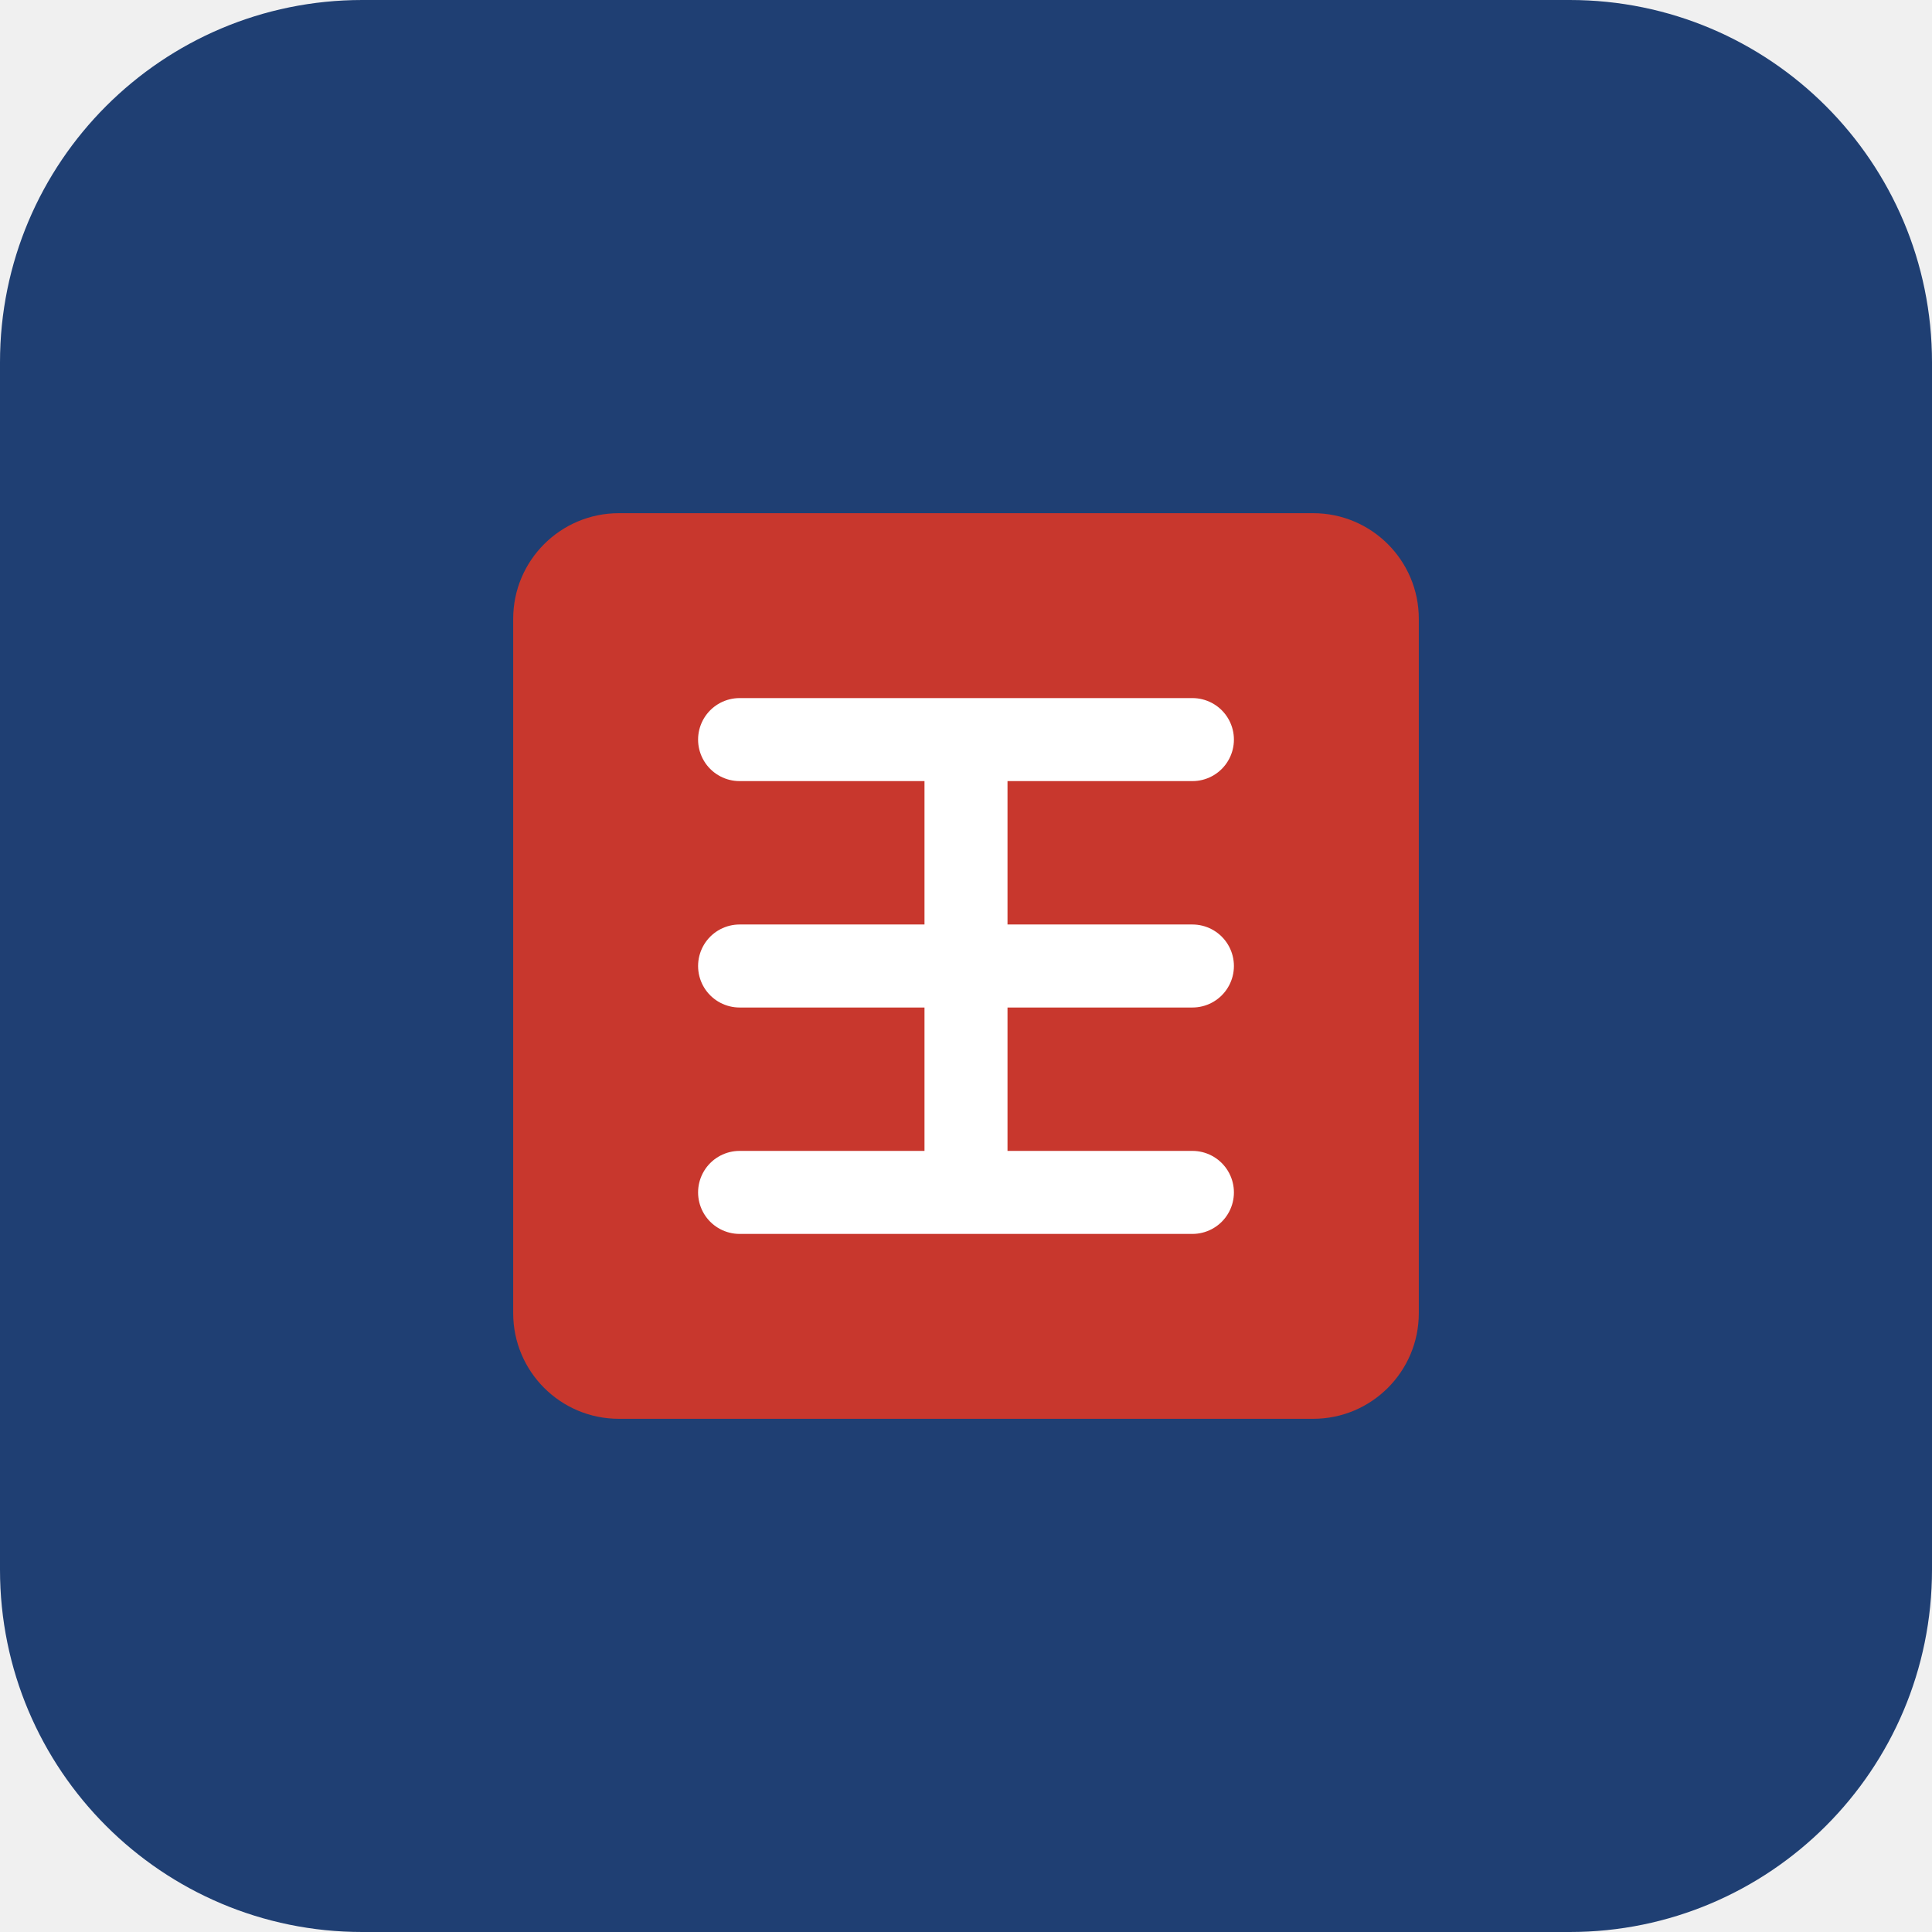
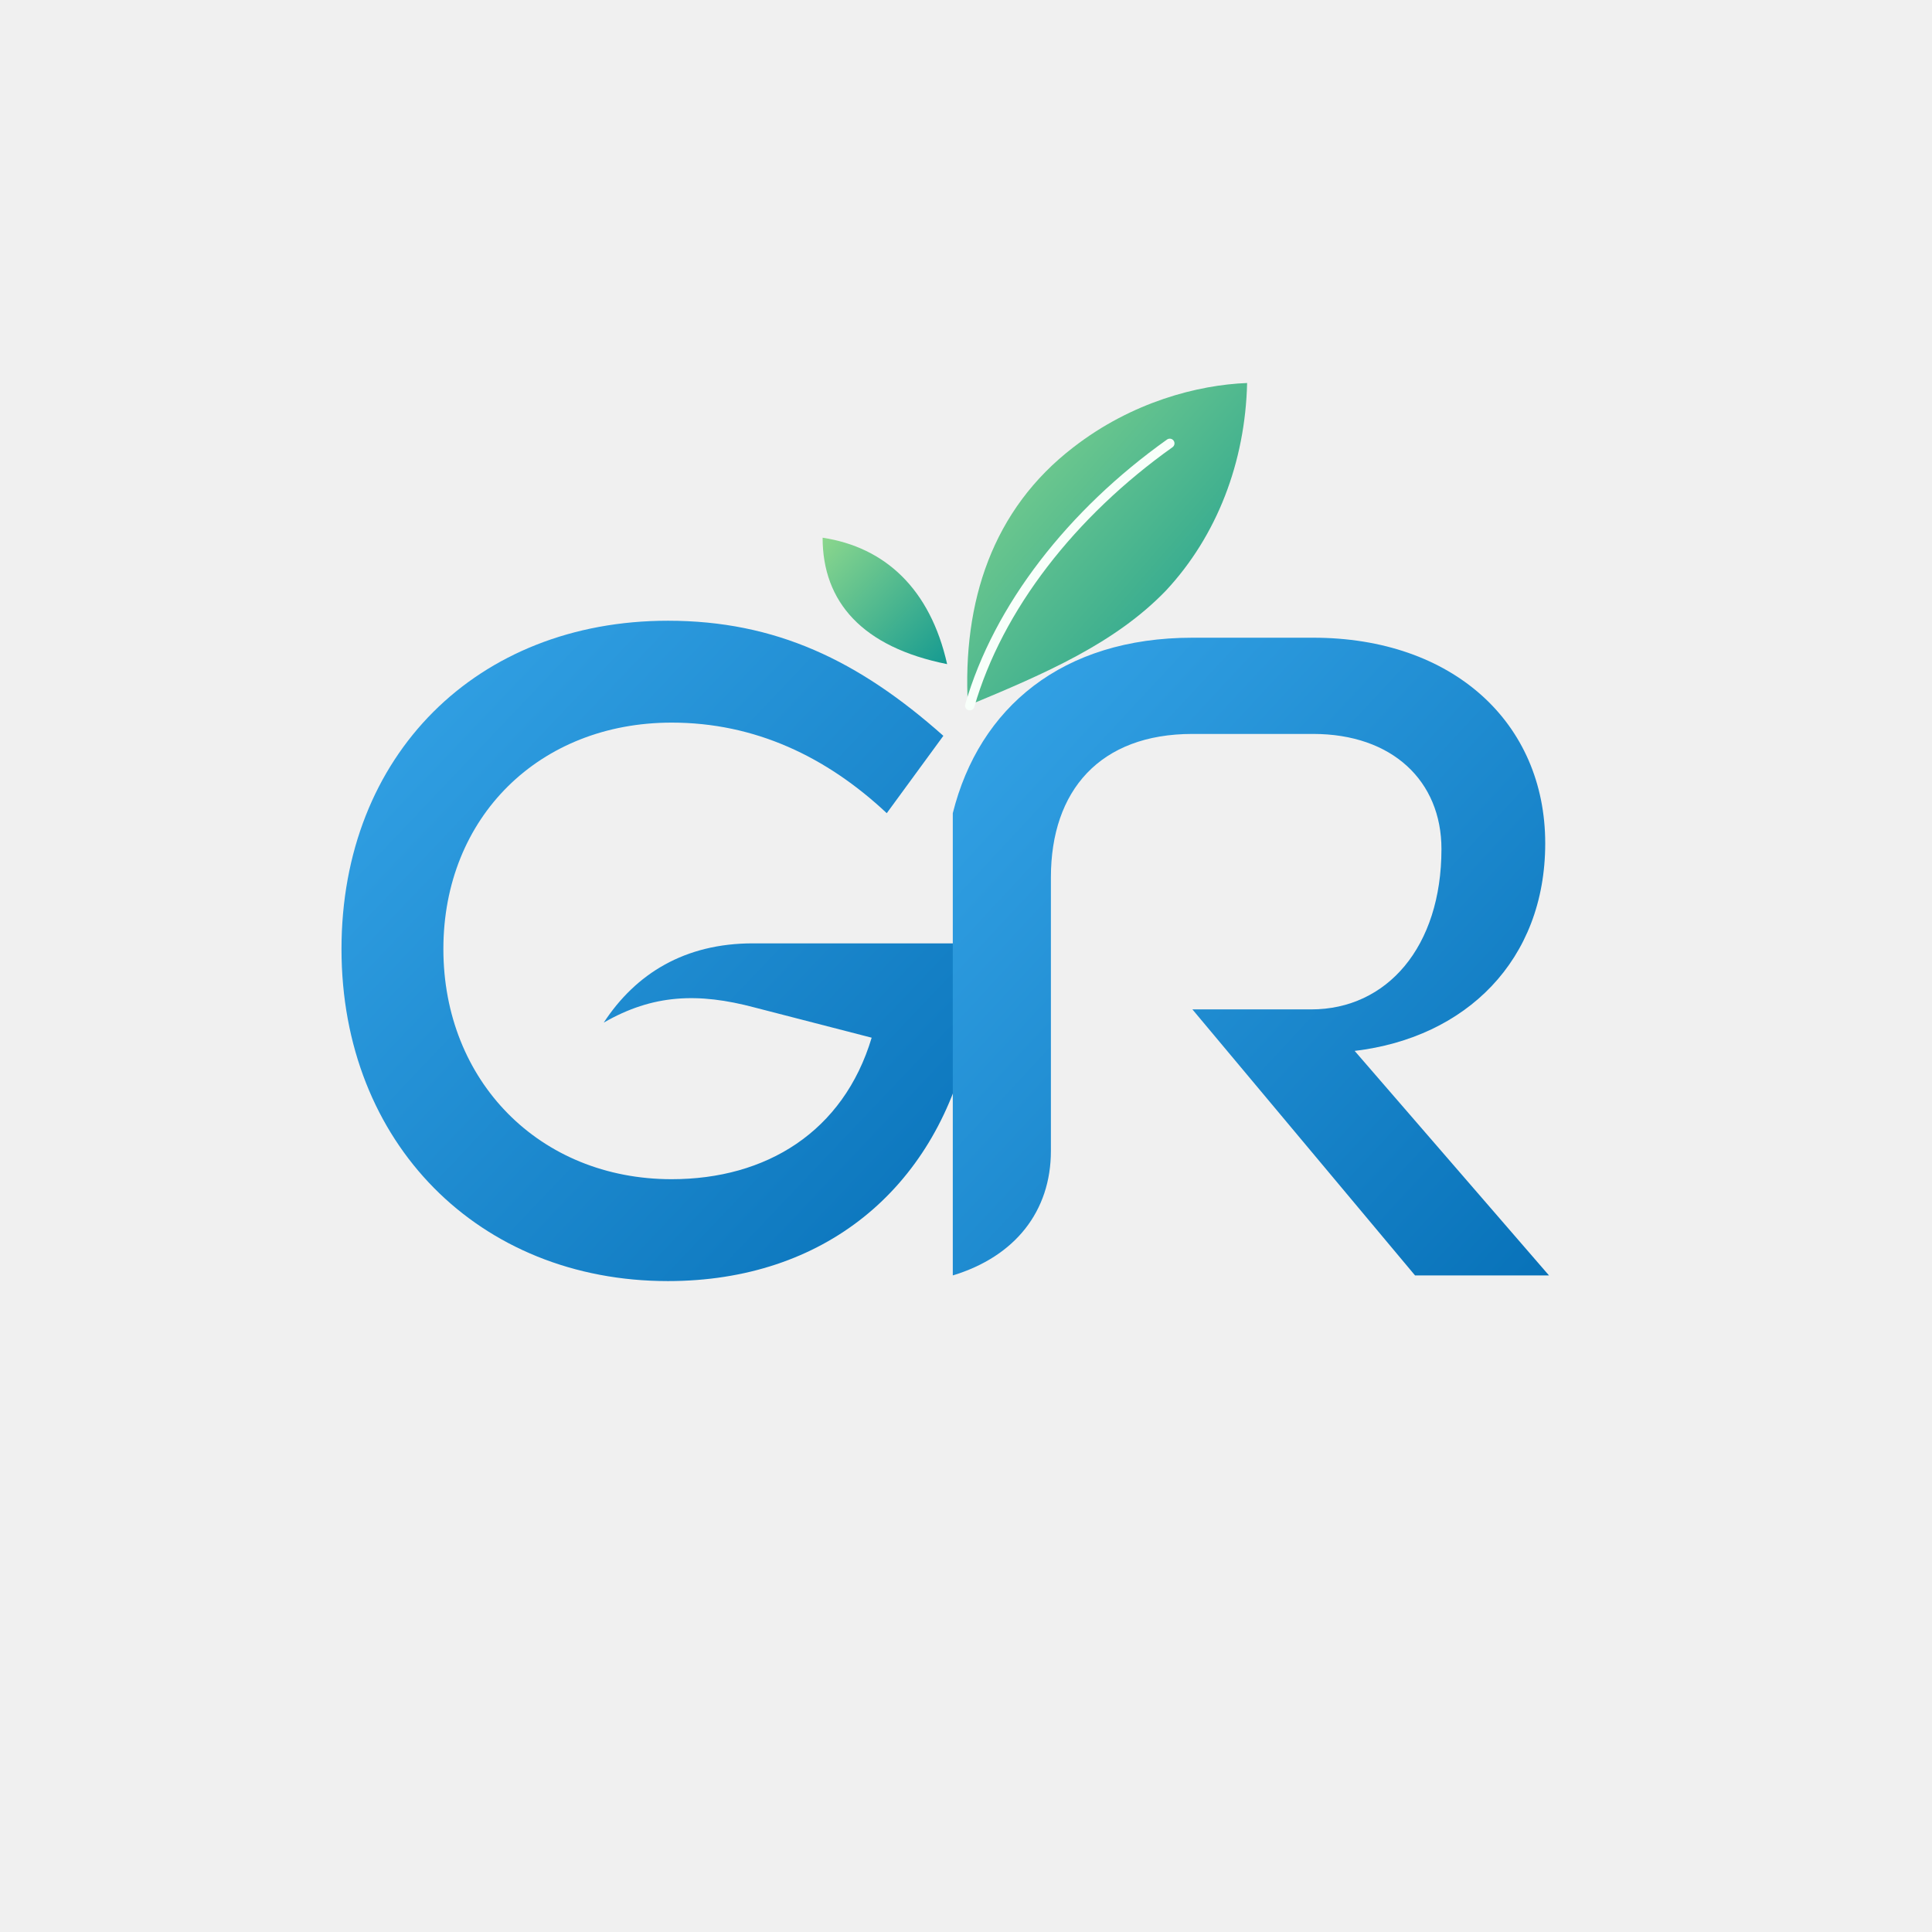
- <svg xmlns="http://www.w3.org/2000/svg" viewBox="0 0 512 512">
-   <rect width="512" height="512" rx="96" fill="#1f3f73" />
-   <rect x="136" y="136" width="240" height="240" rx="28" fill="#c8372d" />
-   <path d="M196 196h120M196 256h120M196 316h120M256 196v120" stroke="#fff" stroke-width="22" stroke-linecap="round" fill="none" />
+ <svg xmlns="http://www.w3.org/2000/svg" width="1024" height="1024" viewBox="0 0 1024 1024" role="img" aria-labelledby="title desc">
+   <defs>
+     <linearGradient id="blue" x1="0" y1="0" x2="1" y2="1">
+       <stop offset="0" stop-color="#36A5E8" />
+       <stop offset="1" stop-color="#0872B9" />
+     </linearGradient>
+     <linearGradient id="green" x1="0" y1="0" x2="1" y2="1">
+       <stop offset="0" stop-color="#8BD78D" />
+       <stop offset="1" stop-color="#159A91" />
+     </linearGradient>
+   </defs>
+   <path d="M 500 390            C 455 350, 411 329, 354 329            C 253 329, 181 400, 181 503            C 181 606, 254 679, 354 679            C 437 679, 495 630, 513 554            L 513 500            L 399 500            C 363 500, 337 516, 320 542            C 346 527, 370 526, 400 534            L 462 550            C 447 600, 406 625, 356 625            C 286 625, 235 573, 235 503            C 235 433, 286 383, 356 383            C 400 383, 438 401, 470 431 Z" fill="url(#blue)" />
+   <path d="M 505 431            C 519 375, 563 338, 632 338            L 696 338            C 770 338, 819 383, 819 447            C 819 509, 777 550, 718 557            L 821 676            L 750 676            L 632 535            L 695 535            C 735 535, 764 502, 764 450            C 764 414, 738 389, 696 389            L 632 389            C 583 389, 557 419, 557 465            L 557 610            C 557 642, 538 666, 505 676 Z" fill="url(#blue)" />
+   <path d="M 513 374            C 510 319, 526 270, 569 237            C 600 213, 635 204, 661 203            C 660 245, 645 284, 618 313            C 591 341, 554 357, 513 374 Z" fill="url(#green)" />
+   <path d="M 502 352            C 493 312, 469 290, 436 285            C 436 319, 457 343, 502 352 Z" fill="url(#green)" />
+   <path d="M 514 374 C 529 322, 568 272, 620 235" fill="none" stroke="#F8FFFA" stroke-width="5" stroke-linecap="round" />
</svg>
